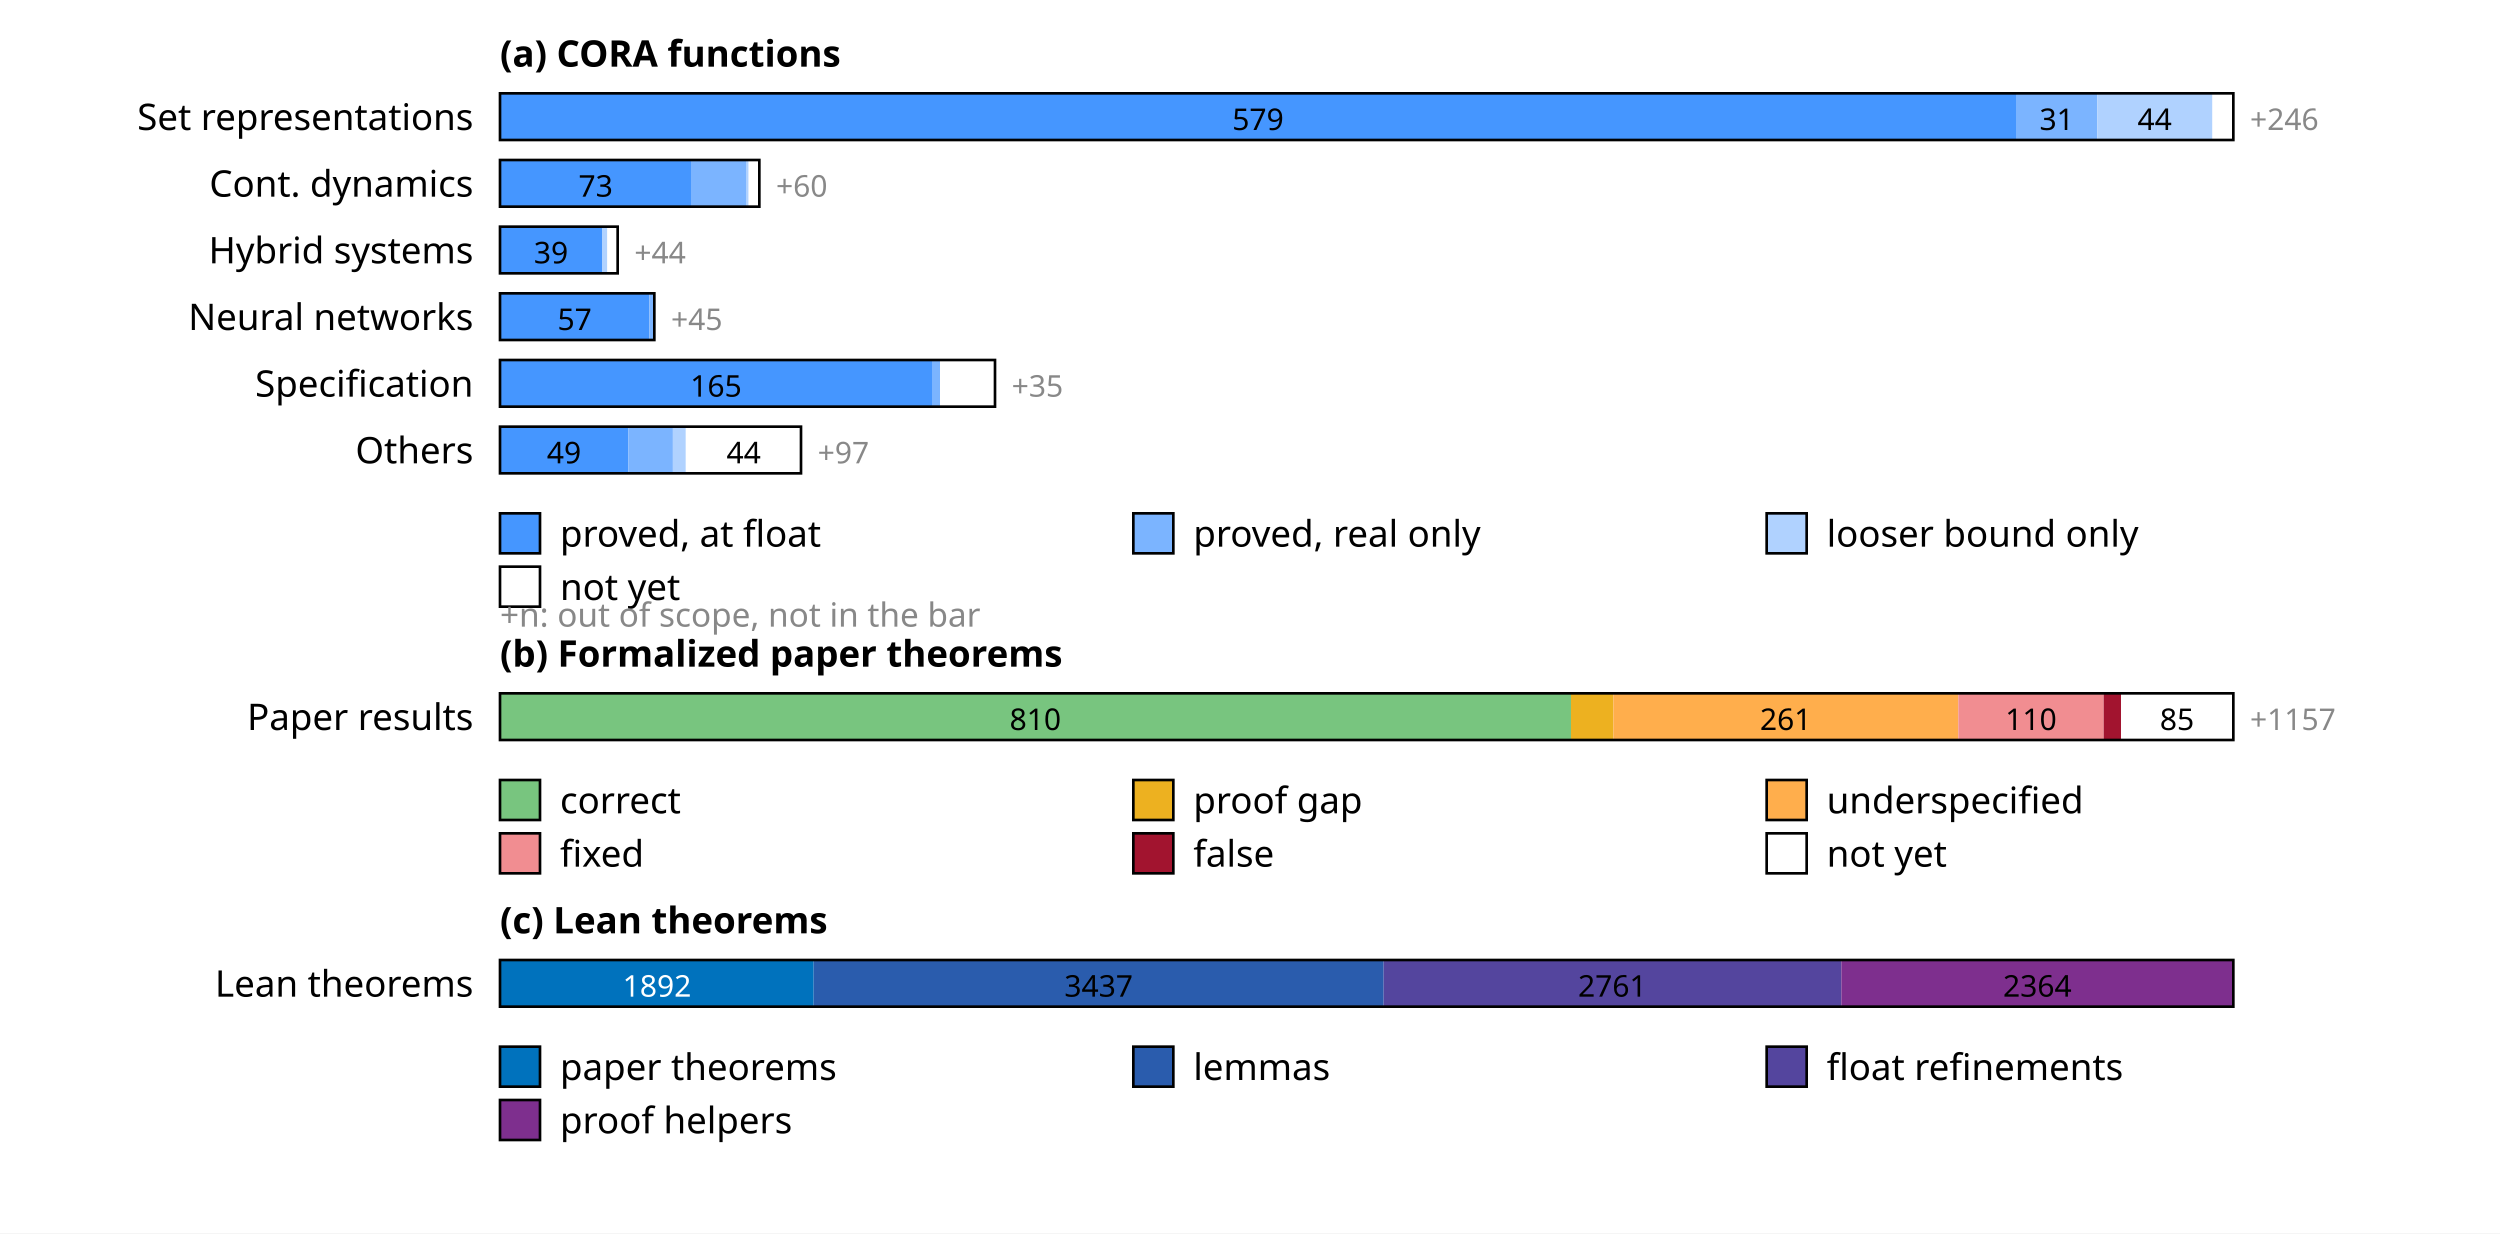
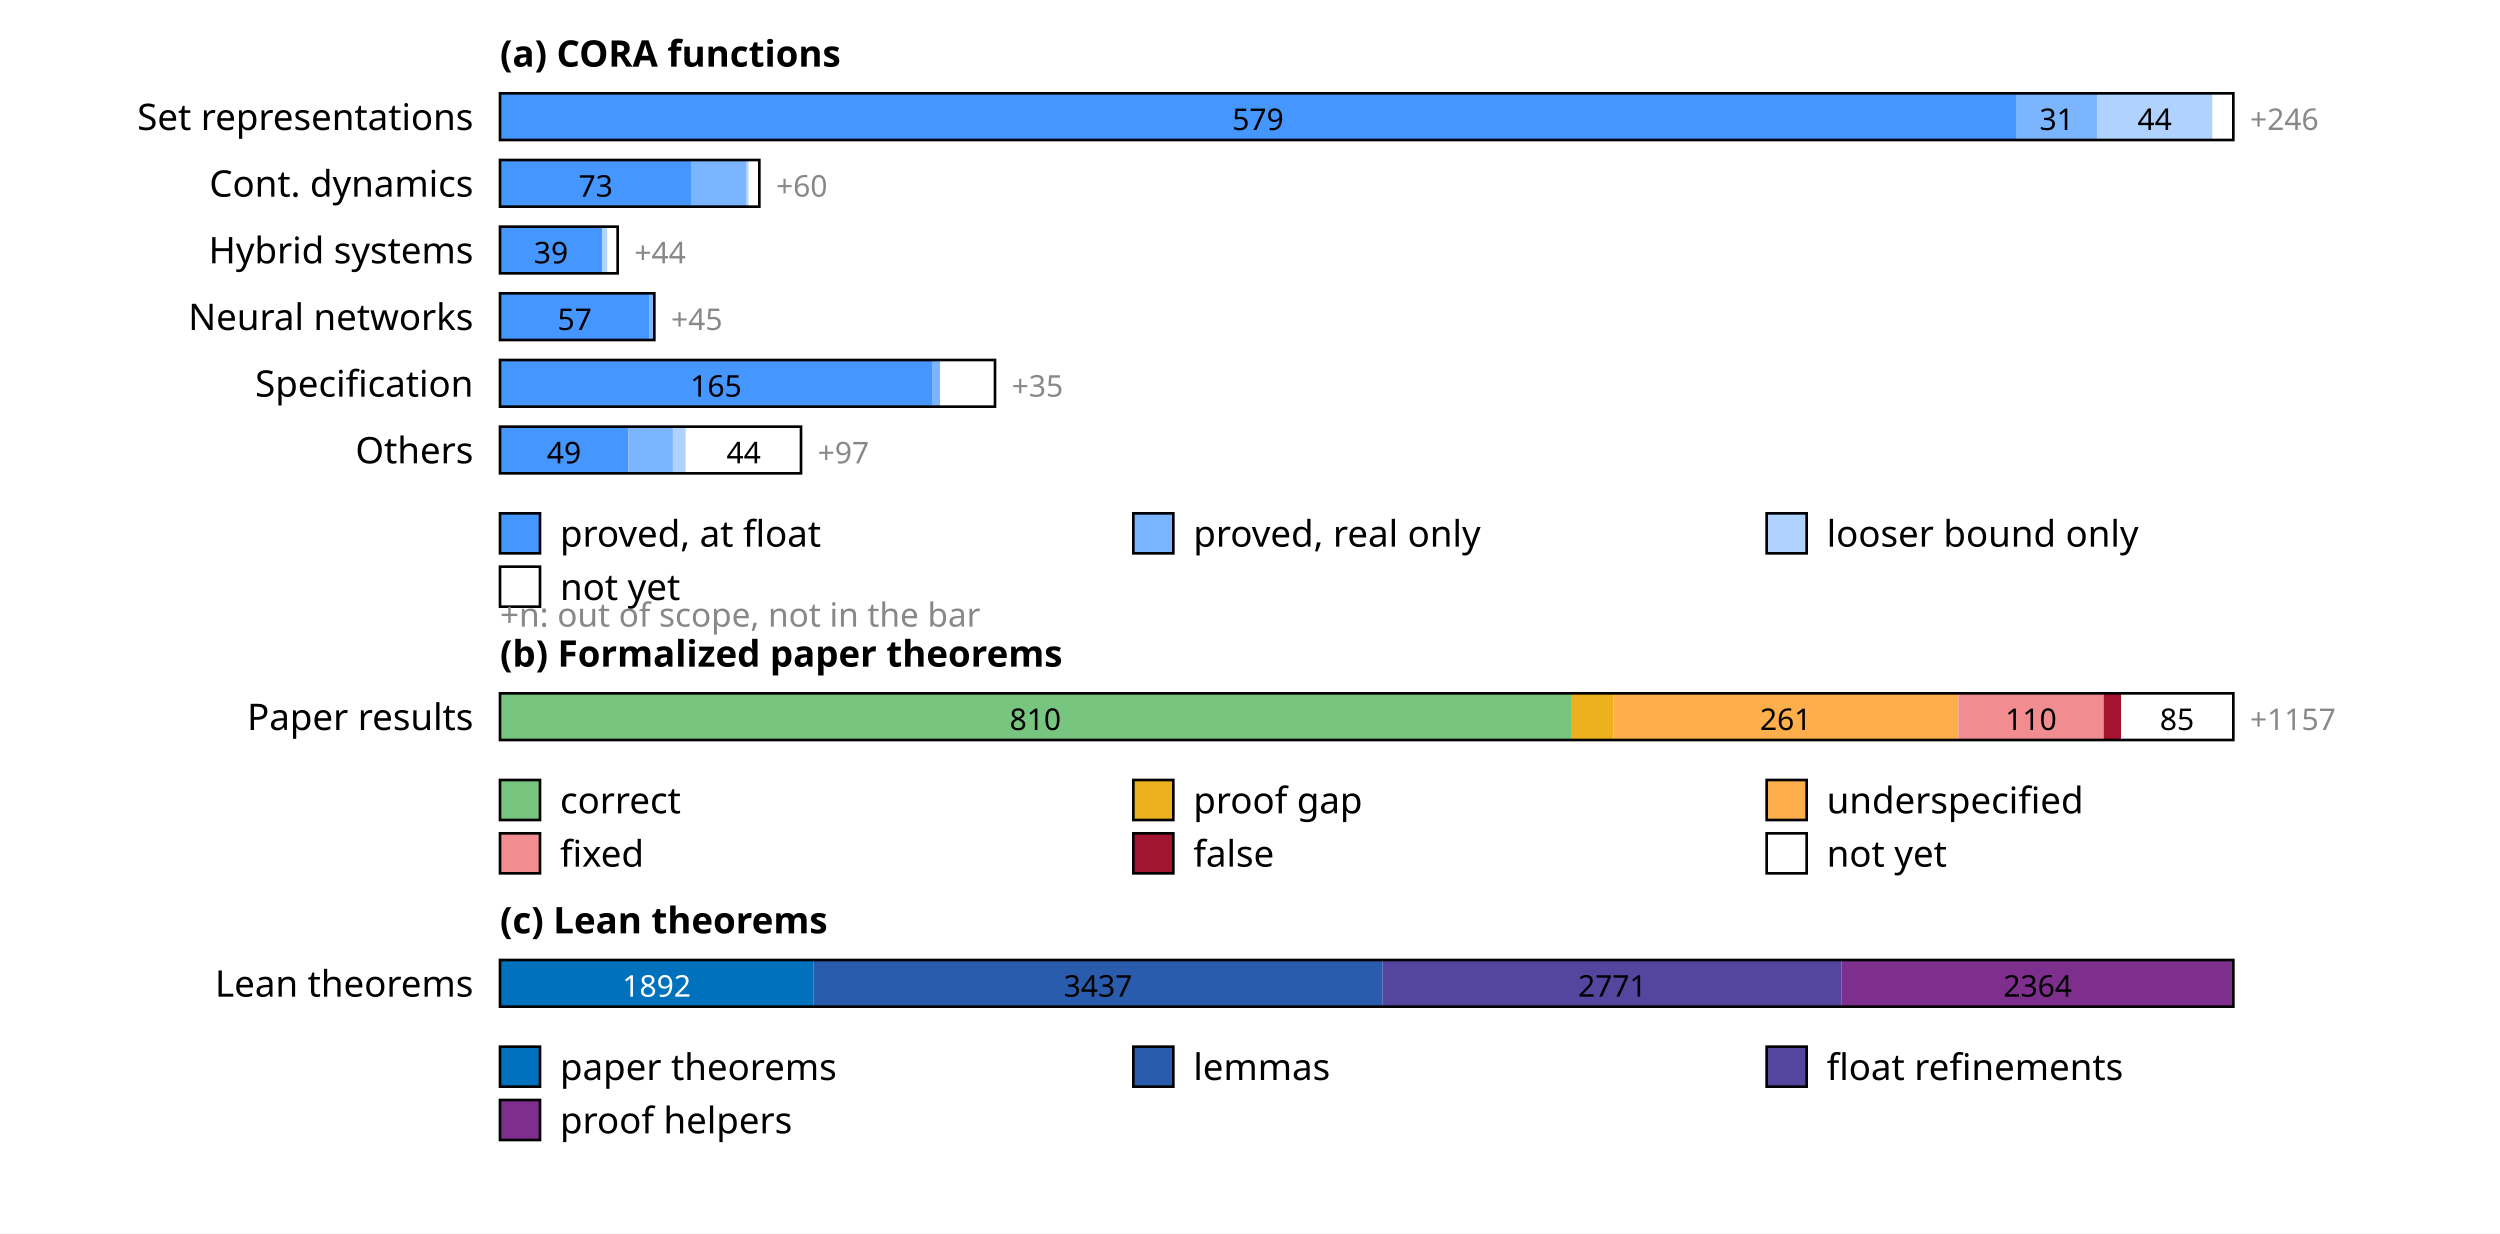
<svg xmlns="http://www.w3.org/2000/svg" width="750" height="370" font-family="sans-serif" font-size="11">
  <rect width="100%" height="100%" fill="white" />
  <text x="150" y="20" font-weight="bold">(a) CORA functions</text>
  <text x="142" y="39" text-anchor="end">Set representations</text>
  <rect x="150.0" y="28" width="454.8" height="14" fill="rgb(69,150,255)" />
  <text x="377.4" y="39" text-anchor="middle" font-size="9" fill="#000">579</text>
  <rect x="604.8" y="28" width="24.4" height="14" fill="rgb(123,180,255)" />
  <text x="617.0" y="39" text-anchor="middle" font-size="9" fill="#000">31</text>
  <rect x="629.2" y="28" width="34.6" height="14" fill="rgb(176,210,255)" />
  <text x="646.4" y="39" text-anchor="middle" font-size="9" fill="#000">44</text>
  <rect x="663.7" y="28" width="6.3" height="14" fill="rgb(255,255,255)" />
  <rect x="150" y="28" width="520.0" height="14" fill="none" stroke="#000" stroke-width="0.8" />
  <text x="675.0" y="39" font-size="9" fill="#888">+246</text>
  <text x="142" y="59" text-anchor="end">Cont. dynamics</text>
  <rect x="150.0" y="48" width="57.3" height="14" fill="rgb(69,150,255)" />
  <text x="178.7" y="59" text-anchor="middle" font-size="9" fill="#000">73</text>
  <rect x="207.3" y="48" width="16.5" height="14" fill="rgb(123,180,255)" />
  <rect x="223.8" y="48" width="0.8" height="14" fill="rgb(176,210,255)" />
  <rect x="224.6" y="48" width="3.1" height="14" fill="rgb(255,255,255)" />
  <rect x="150" y="48" width="77.8" height="14" fill="none" stroke="#000" stroke-width="0.8" />
  <text x="232.8" y="59" font-size="9" fill="#888">+60</text>
  <text x="142" y="79" text-anchor="end">Hybrid systems</text>
  <rect x="150.0" y="68" width="30.6" height="14" fill="rgb(69,150,255)" />
  <text x="165.3" y="79" text-anchor="middle" font-size="9" fill="#000">39</text>
  <rect x="180.6" y="68" width="1.6" height="14" fill="rgb(176,210,255)" />
  <rect x="182.2" y="68" width="3.1" height="14" fill="rgb(255,255,255)" />
  <rect x="150" y="68" width="35.3" height="14" fill="none" stroke="#000" stroke-width="0.8" />
  <text x="190.3" y="79" font-size="9" fill="#888">+44</text>
  <text x="142" y="99" text-anchor="end">Neural networks</text>
  <rect x="150.0" y="88" width="44.8" height="14" fill="rgb(69,150,255)" />
  <text x="172.4" y="99" text-anchor="middle" font-size="9" fill="#000">57</text>
  <rect x="194.8" y="88" width="1.6" height="14" fill="rgb(123,180,255)" />
  <rect x="150" y="88" width="46.3" height="14" fill="none" stroke="#000" stroke-width="0.8" />
  <text x="201.3" y="99" font-size="9" fill="#888">+45</text>
  <text x="142" y="119" text-anchor="end">Specification</text>
  <rect x="150.0" y="108" width="129.6" height="14" fill="rgb(69,150,255)" />
  <text x="214.8" y="119" text-anchor="middle" font-size="9" fill="#000">165</text>
  <rect x="279.6" y="108" width="2.4" height="14" fill="rgb(123,180,255)" />
  <rect x="282.0" y="108" width="16.5" height="14" fill="rgb(255,255,255)" />
  <rect x="150" y="108" width="148.5" height="14" fill="none" stroke="#000" stroke-width="0.8" />
  <text x="303.5" y="119" font-size="9" fill="#888">+35</text>
  <text x="142" y="139" text-anchor="end">Others</text>
  <rect x="150.0" y="128" width="38.5" height="14" fill="rgb(69,150,255)" />
  <text x="169.2" y="139" text-anchor="middle" font-size="9" fill="#000">49</text>
  <rect x="188.5" y="128" width="13.4" height="14" fill="rgb(123,180,255)" />
  <rect x="201.8" y="128" width="3.9" height="14" fill="rgb(176,210,255)" />
  <rect x="205.8" y="128" width="34.6" height="14" fill="rgb(255,255,255)" />
  <text x="223.1" y="139" text-anchor="middle" font-size="9" fill="#000">44</text>
  <rect x="150" y="128" width="90.3" height="14" fill="none" stroke="#000" stroke-width="0.8" />
  <text x="245.3" y="139" font-size="9" fill="#888">+97</text>
  <rect x="150" y="154" width="12" height="12" fill="rgb(69,150,255)" stroke="#000" stroke-width="0.8" />
  <text x="168" y="164">proved, at float</text>
  <rect x="340" y="154" width="12" height="12" fill="rgb(123,180,255)" stroke="#000" stroke-width="0.8" />
  <text x="358" y="164">proved, real only</text>
  <rect x="530" y="154" width="12" height="12" fill="rgb(176,210,255)" stroke="#000" stroke-width="0.8" />
  <text x="548" y="164">looser bound only</text>
  <rect x="150" y="170" width="12" height="12" fill="rgb(255,255,255)" stroke="#000" stroke-width="0.8" />
  <text x="168" y="180">not yet</text>
  <text x="150" y="188" font-size="10" fill="#888">+n: out of scope, not in the bar</text>
  <text x="150" y="200" font-weight="bold">(b) Formalized paper theorems</text>
  <text x="142" y="219" text-anchor="end">Paper results</text>
  <rect x="150.0" y="208" width="321.3" height="14" fill="rgb(120,197,127)" />
  <text x="310.6" y="219" text-anchor="middle" font-size="9" fill="#000">810</text>
  <rect x="471.3" y="208" width="12.7" height="14" fill="rgb(237,177,32)" />
  <rect x="484.0" y="208" width="103.5" height="14" fill="rgb(255,174,76)" />
  <text x="535.7" y="219" text-anchor="middle" font-size="9" fill="#000">261</text>
  <rect x="587.5" y="208" width="43.6" height="14" fill="rgb(241,141,145)" />
  <text x="609.3" y="219" text-anchor="middle" font-size="9" fill="#000">110</text>
  <rect x="631.1" y="208" width="5.2" height="14" fill="rgb(162,20,47)" />
  <rect x="636.3" y="208" width="33.7" height="14" fill="rgb(255,255,255)" />
  <text x="653.1" y="219" text-anchor="middle" font-size="9" fill="#000">85</text>
  <rect x="150" y="208" width="520.0" height="14" fill="none" stroke="#000" stroke-width="0.8" />
  <text x="675.0" y="219" font-size="9" fill="#888">+1157</text>
  <rect x="150" y="234" width="12" height="12" fill="rgb(120,197,127)" stroke="#000" stroke-width="0.8" />
  <text x="168" y="244">correct</text>
  <rect x="340" y="234" width="12" height="12" fill="rgb(237,177,32)" stroke="#000" stroke-width="0.8" />
  <text x="358" y="244">proof gap</text>
  <rect x="530" y="234" width="12" height="12" fill="rgb(255,174,76)" stroke="#000" stroke-width="0.8" />
  <text x="548" y="244">underspecified</text>
  <rect x="150" y="250" width="12" height="12" fill="rgb(241,141,145)" stroke="#000" stroke-width="0.8" />
  <text x="168" y="260">fixed</text>
  <rect x="340" y="250" width="12" height="12" fill="rgb(162,20,47)" stroke="#000" stroke-width="0.8" />
  <text x="358" y="260">false</text>
  <rect x="530" y="250" width="12" height="12" fill="rgb(255,255,255)" stroke="#000" stroke-width="0.8" />
  <text x="548" y="260">not yet</text>
  <text x="150" y="280" font-weight="bold">(c) Lean theorems</text>
  <text x="142" y="299" text-anchor="end">Lean theorems</text>
-   <rect x="150.0" y="288" width="94.1" height="14" fill="rgb(0,114,189)" />
-   <text x="197.1" y="299" text-anchor="middle" font-size="9" fill="#fff">1892</text>
-   <rect x="244.1" y="288" width="171.0" height="14" fill="rgb(42,92,173)" />
-   <text x="329.6" y="299" text-anchor="middle" font-size="9" fill="#000">3437</text>
-   <rect x="415.1" y="288" width="137.3" height="14" fill="rgb(84,69,158)" />
-   <text x="483.7" y="299" text-anchor="middle" font-size="9" fill="#000">2761</text>
-   <rect x="552.4" y="288" width="117.6" height="14" fill="rgb(126,47,142)" />
-   <text x="611.2" y="299" text-anchor="middle" font-size="9" fill="#000">2364</text>
+   <rect x="150.0" y="288" width="94.0" height="14" fill="rgb(0,114,189)" />
+   <text x="197.0" y="299" text-anchor="middle" font-size="9" fill="#fff">1892</text>
+   <rect x="244.0" y="288" width="170.8" height="14" fill="rgb(42,92,173)" />
+   <text x="329.4" y="299" text-anchor="middle" font-size="9" fill="#000">3437</text>
+   <rect x="414.8" y="288" width="137.7" height="14" fill="rgb(84,69,158)" />
+   <text x="483.7" y="299" text-anchor="middle" font-size="9" fill="#000">2771</text>
+   <rect x="552.5" y="288" width="117.5" height="14" fill="rgb(126,47,142)" />
+   <text x="611.3" y="299" text-anchor="middle" font-size="9" fill="#000">2364</text>
  <rect x="150" y="288" width="520.0" height="14" fill="none" stroke="#000" stroke-width="0.8" />
  <rect x="150" y="314" width="12" height="12" fill="rgb(0,114,189)" stroke="#000" stroke-width="0.8" />
  <text x="168" y="324">paper theorems</text>
  <rect x="340" y="314" width="12" height="12" fill="rgb(42,92,173)" stroke="#000" stroke-width="0.8" />
  <text x="358" y="324">lemmas</text>
  <rect x="530" y="314" width="12" height="12" fill="rgb(84,69,158)" stroke="#000" stroke-width="0.8" />
  <text x="548" y="324">float refinements</text>
  <rect x="150" y="330" width="12" height="12" fill="rgb(126,47,142)" stroke="#000" stroke-width="0.8" />
  <text x="168" y="340">proof helpers</text>
</svg>
